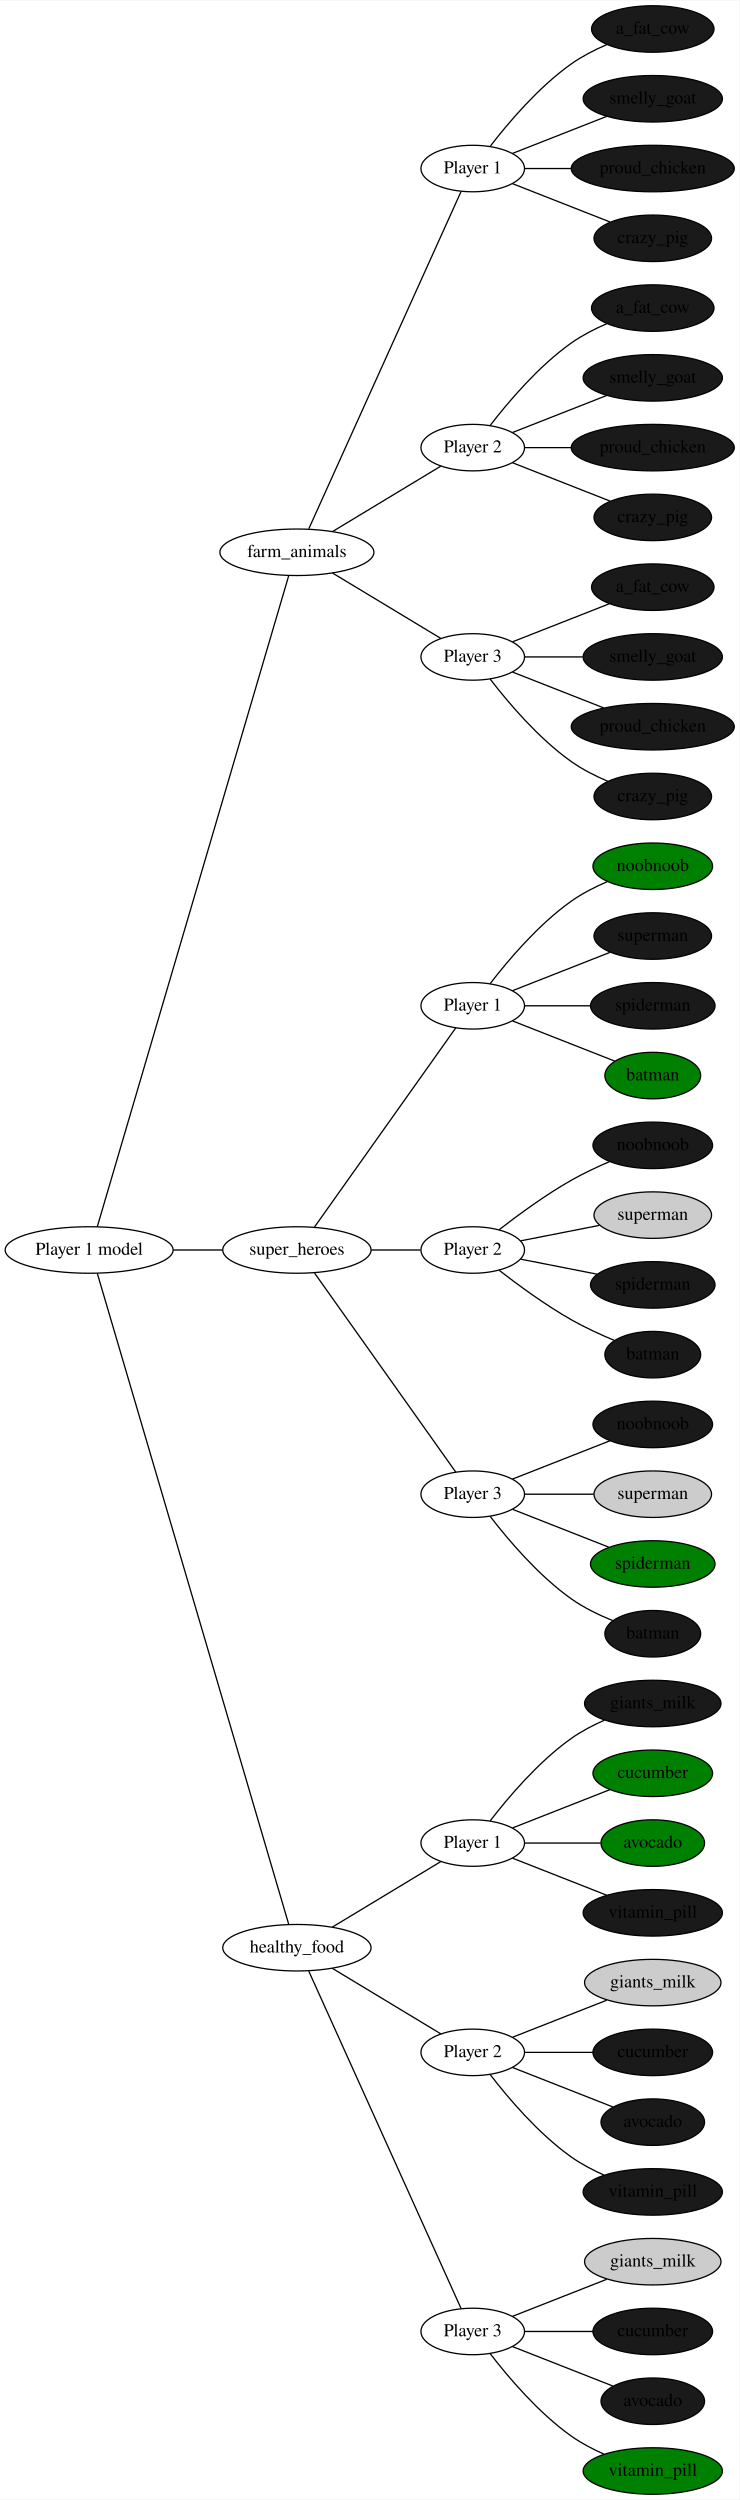
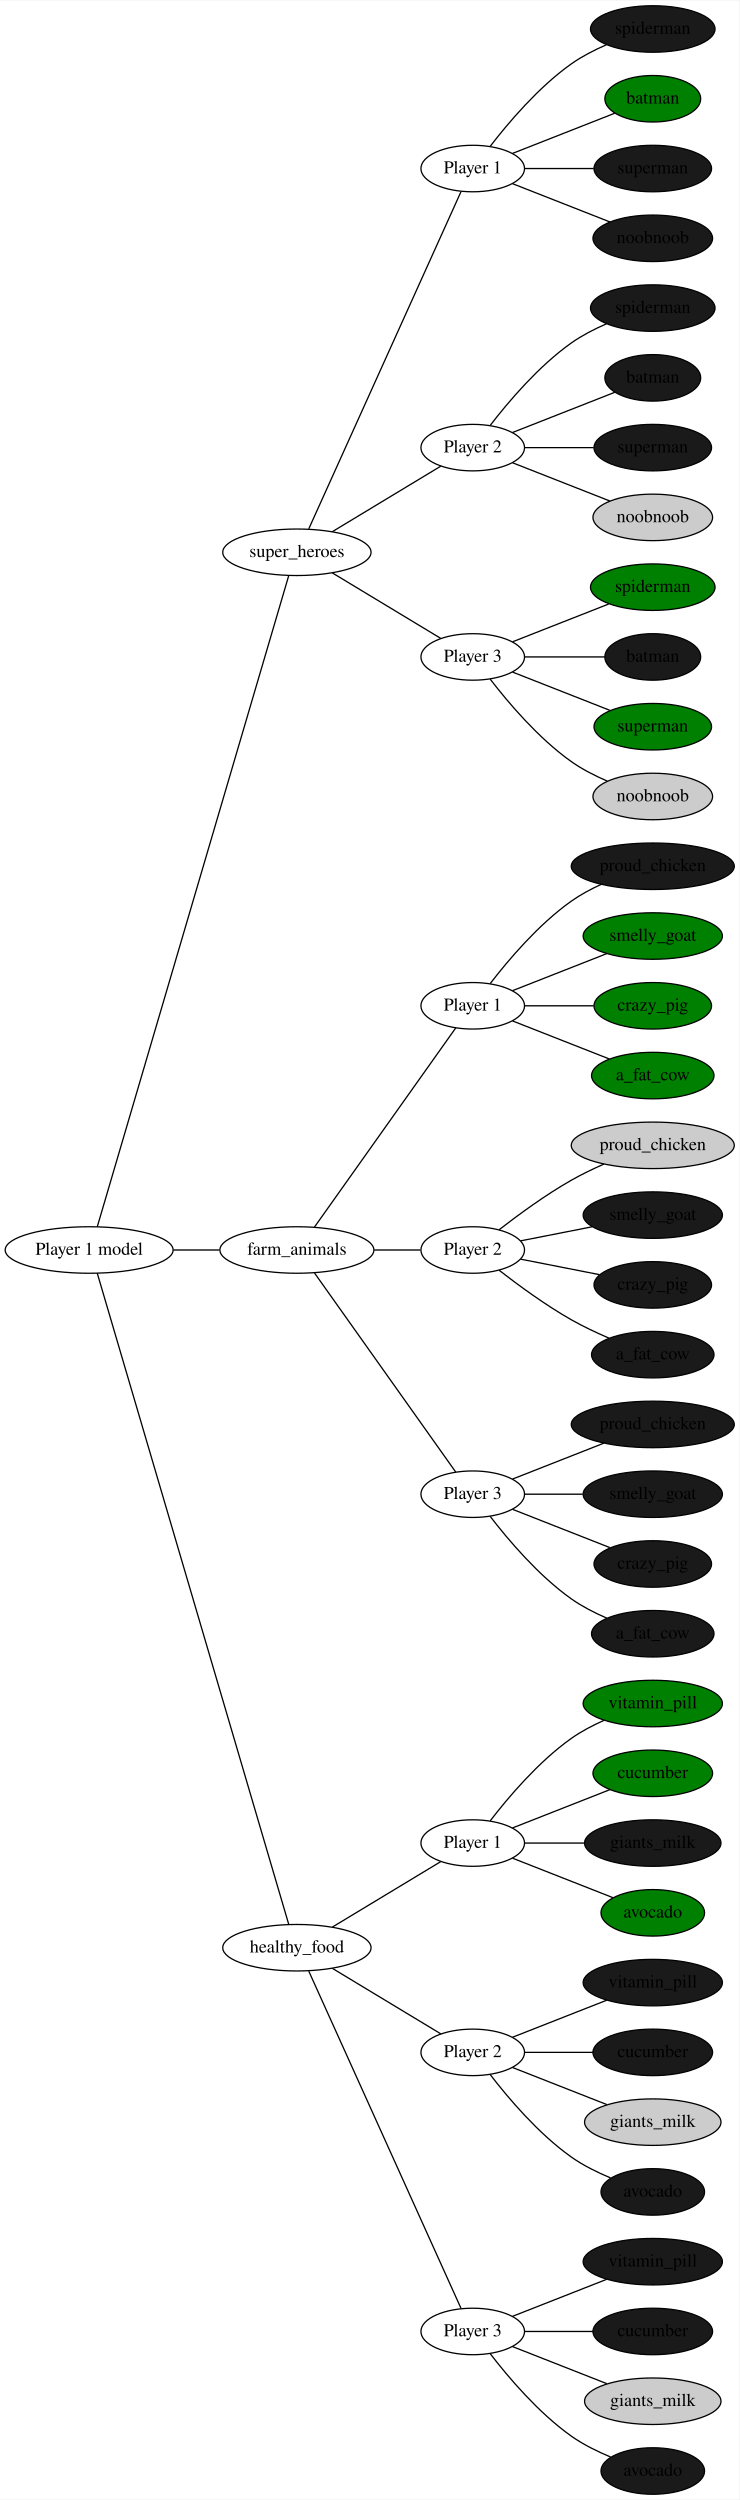
<svg xmlns="http://www.w3.org/2000/svg" width="572pt" height="1934pt" viewBox="0.00 0.00 572.26 1934.00">
  <g id="graph0" class="graph" transform="scale(1 1) rotate(0) translate(4 1930)">
    <polygon fill="white" stroke="none" points="-4,4 -4,-1930 568.26,-1930 568.26,4 -4,4" />
    <g id="node1" class="node">
      <ellipse fill="none" stroke="black" cx="64.994" cy="-963" rx="64.989" ry="18" />
      <text text-anchor="middle" x="64.994" y="-959.3" font-family="Times,serif" font-size="14.00">Player 1 model</text>
    </g>
    <g id="node2" class="node">
-       <ellipse fill="none" stroke="black" cx="225.783" cy="-1503" rx="59.59" ry="18" />
-       <text text-anchor="middle" x="225.783" y="-1499.3" font-family="Times,serif" font-size="14.00">farm_animals</text>
+       <ellipse fill="none" stroke="black" cx="225.783" cy="-1503" rx="57.391" ry="18" />
+       <text text-anchor="middle" x="225.783" y="-1499.3" font-family="Times,serif" font-size="14.00">super_heroes</text>
    </g>
    <g id="edge1" class="edge">
      <path fill="none" stroke="black" d="M71.277,-980.967C95.439,-1063.14 195.277,-1402.66 219.48,-1484.97" />
    </g>
    <g id="node6" class="node">
-       <ellipse fill="none" stroke="black" cx="225.783" cy="-963" rx="57.391" ry="18" />
-       <text text-anchor="middle" x="225.783" y="-959.3" font-family="Times,serif" font-size="14.00">super_heroes</text>
+       <ellipse fill="none" stroke="black" cx="225.783" cy="-963" rx="59.59" ry="18" />
+       <text text-anchor="middle" x="225.783" y="-959.3" font-family="Times,serif" font-size="14.00">farm_animals</text>
    </g>
    <g id="edge5" class="edge">
-       <path fill="none" stroke="black" d="M130.122,-963C142.775,-963 155.965,-963 168.342,-963" />
+       <path fill="none" stroke="black" d="M130.122,-963C141.914,-963 154.173,-963 165.805,-963" />
    </g>
    <g id="node10" class="node">
      <ellipse fill="none" stroke="black" cx="225.783" cy="-423" rx="57.391" ry="18" />
      <text text-anchor="middle" x="225.783" y="-419.3" font-family="Times,serif" font-size="14.00">healthy_food</text>
    </g>
    <g id="edge9" class="edge">
      <path fill="none" stroke="black" d="M71.277,-945.033C95.439,-862.864 195.277,-523.344 219.48,-441.034" />
    </g>
    <g id="node3" class="node">
      <ellipse fill="none" stroke="black" cx="361.874" cy="-1800" rx="40.094" ry="18" />
      <text text-anchor="middle" x="361.874" y="-1796.3" font-family="Times,serif" font-size="14.00">Player 1</text>
    </g>
    <g id="edge2" class="edge">
      <path fill="none" stroke="black" d="M234.969,-1521.13C258.965,-1574.28 328.937,-1729.26 352.795,-1782.11" />
    </g>
    <g id="node4" class="node">
      <ellipse fill="none" stroke="black" cx="361.874" cy="-1584" rx="40.094" ry="18" />
      <text text-anchor="middle" x="361.874" y="-1580.3" font-family="Times,serif" font-size="14.00">Player 2</text>
    </g>
    <g id="edge3" class="edge">
      <path fill="none" stroke="black" d="M253.275,-1519C277.699,-1533.76 313.624,-1555.46 337.133,-1569.66" />
    </g>
    <g id="node5" class="node">
      <ellipse fill="none" stroke="black" cx="361.874" cy="-1422" rx="40.094" ry="18" />
      <text text-anchor="middle" x="361.874" y="-1418.3" font-family="Times,serif" font-size="14.00">Player 3</text>
    </g>
    <g id="edge4" class="edge">
      <path fill="none" stroke="black" d="M253.275,-1487C277.699,-1472.24 313.624,-1450.54 337.133,-1436.34" />
    </g>
    <g id="node14" class="node">
-       <ellipse fill="#1a1a1a" stroke="black" cx="501.215" cy="-1908" rx="47.392" ry="18" />
-       <text text-anchor="middle" x="501.215" y="-1904.3" font-family="Times,serif" font-size="14.00">a_fat_cow</text>
+       <ellipse fill="#1a1a1a" stroke="black" cx="501.215" cy="-1908" rx="48.192" ry="18" />
+       <text text-anchor="middle" x="501.215" y="-1904.3" font-family="Times,serif" font-size="14.00">spiderman</text>
    </g>
    <g id="edge13" class="edge">
-       <path fill="none" stroke="black" d="M375.354,-1817.14C389.088,-1835.02 412.63,-1862.91 438.171,-1881 446.511,-1886.91 456.349,-1891.92 465.702,-1895.96" />
+       <path fill="none" stroke="black" d="M375.354,-1817.14C389.088,-1835.02 412.63,-1862.91 438.171,-1881 446.416,-1886.84 456.123,-1891.8 465.38,-1895.82" />
    </g>
    <g id="node15" class="node">
-       <ellipse fill="#1a1a1a" stroke="black" cx="501.215" cy="-1854" rx="53.891" ry="18" />
-       <text text-anchor="middle" x="501.215" y="-1850.3" font-family="Times,serif" font-size="14.00">smelly_goat</text>
+       <ellipse fill="green" stroke="black" cx="501.215" cy="-1854" rx="37.093" ry="18" />
+       <text text-anchor="middle" x="501.215" y="-1850.3" font-family="Times,serif" font-size="14.00">batman</text>
    </g>
    <g id="edge14" class="edge">
-       <path fill="none" stroke="black" d="M392.675,-1811.72C414.134,-1820.15 443.143,-1831.56 465.625,-1840.4" />
+       <path fill="none" stroke="black" d="M392.675,-1811.72C416.185,-1820.96 448.758,-1833.77 471.88,-1842.86" />
    </g>
    <g id="node16" class="node">
-       <ellipse fill="#1a1a1a" stroke="black" cx="501.215" cy="-1800" rx="63.089" ry="18" />
-       <text text-anchor="middle" x="501.215" y="-1796.3" font-family="Times,serif" font-size="14.00">proud_chicken</text>
+       <ellipse fill="#1a1a1a" stroke="black" cx="501.215" cy="-1800" rx="45.492" ry="18" />
+       <text text-anchor="middle" x="501.215" y="-1796.3" font-family="Times,serif" font-size="14.00">superman</text>
    </g>
    <g id="edge15" class="edge">
-       <path fill="none" stroke="black" d="M402.231,-1800C413.407,-1800 425.859,-1800 438.036,-1800" />
+       <path fill="none" stroke="black" d="M402.231,-1800C418.876,-1800 438.351,-1800 455.534,-1800" />
    </g>
    <g id="node17" class="node">
-       <ellipse fill="#1a1a1a" stroke="black" cx="501.215" cy="-1746" rx="45.492" ry="18" />
-       <text text-anchor="middle" x="501.215" y="-1742.3" font-family="Times,serif" font-size="14.00">crazy_pig</text>
+       <ellipse fill="#1a1a1a" stroke="black" cx="501.215" cy="-1746" rx="46.292" ry="18" />
+       <text text-anchor="middle" x="501.215" y="-1742.3" font-family="Times,serif" font-size="14.00">noobnoob</text>
    </g>
    <g id="edge16" class="edge">
      <path fill="none" stroke="black" d="M392.675,-1788.28C414.923,-1779.54 445.287,-1767.6 468.077,-1758.64" />
    </g>
    <g id="node18" class="node">
-       <ellipse fill="#1a1a1a" stroke="black" cx="501.215" cy="-1692" rx="47.392" ry="18" />
-       <text text-anchor="middle" x="501.215" y="-1688.3" font-family="Times,serif" font-size="14.00">a_fat_cow</text>
+       <ellipse fill="#1a1a1a" stroke="black" cx="501.215" cy="-1692" rx="48.192" ry="18" />
+       <text text-anchor="middle" x="501.215" y="-1688.3" font-family="Times,serif" font-size="14.00">spiderman</text>
    </g>
    <g id="edge17" class="edge">
-       <path fill="none" stroke="black" d="M375.354,-1601.14C389.088,-1619.02 412.63,-1646.91 438.171,-1665 446.511,-1670.91 456.349,-1675.92 465.702,-1679.96" />
+       <path fill="none" stroke="black" d="M375.354,-1601.14C389.088,-1619.02 412.63,-1646.91 438.171,-1665 446.416,-1670.84 456.123,-1675.8 465.38,-1679.82" />
    </g>
    <g id="node19" class="node">
-       <ellipse fill="#1a1a1a" stroke="black" cx="501.215" cy="-1638" rx="53.891" ry="18" />
-       <text text-anchor="middle" x="501.215" y="-1634.3" font-family="Times,serif" font-size="14.00">smelly_goat</text>
+       <ellipse fill="#1a1a1a" stroke="black" cx="501.215" cy="-1638" rx="37.093" ry="18" />
+       <text text-anchor="middle" x="501.215" y="-1634.3" font-family="Times,serif" font-size="14.00">batman</text>
    </g>
    <g id="edge18" class="edge">
-       <path fill="none" stroke="black" d="M392.675,-1595.72C414.134,-1604.15 443.143,-1615.56 465.625,-1624.4" />
+       <path fill="none" stroke="black" d="M392.675,-1595.72C416.185,-1604.96 448.758,-1617.77 471.88,-1626.86" />
    </g>
    <g id="node20" class="node">
-       <ellipse fill="#1a1a1a" stroke="black" cx="501.215" cy="-1584" rx="63.089" ry="18" />
-       <text text-anchor="middle" x="501.215" y="-1580.3" font-family="Times,serif" font-size="14.00">proud_chicken</text>
+       <ellipse fill="#1a1a1a" stroke="black" cx="501.215" cy="-1584" rx="45.492" ry="18" />
+       <text text-anchor="middle" x="501.215" y="-1580.3" font-family="Times,serif" font-size="14.00">superman</text>
    </g>
    <g id="edge19" class="edge">
-       <path fill="none" stroke="black" d="M402.231,-1584C413.407,-1584 425.859,-1584 438.036,-1584" />
+       <path fill="none" stroke="black" d="M402.231,-1584C418.876,-1584 438.351,-1584 455.534,-1584" />
    </g>
    <g id="node21" class="node">
-       <ellipse fill="#1a1a1a" stroke="black" cx="501.215" cy="-1530" rx="45.492" ry="18" />
-       <text text-anchor="middle" x="501.215" y="-1526.3" font-family="Times,serif" font-size="14.00">crazy_pig</text>
+       <ellipse fill="#cccccc" stroke="black" cx="501.215" cy="-1530" rx="46.292" ry="18" />
+       <text text-anchor="middle" x="501.215" y="-1526.3" font-family="Times,serif" font-size="14.00">noobnoob</text>
    </g>
    <g id="edge20" class="edge">
      <path fill="none" stroke="black" d="M392.675,-1572.28C414.923,-1563.54 445.287,-1551.6 468.077,-1542.64" />
    </g>
    <g id="node22" class="node">
-       <ellipse fill="#1a1a1a" stroke="black" cx="501.215" cy="-1476" rx="47.392" ry="18" />
-       <text text-anchor="middle" x="501.215" y="-1472.3" font-family="Times,serif" font-size="14.00">a_fat_cow</text>
+       <ellipse fill="green" stroke="black" cx="501.215" cy="-1476" rx="48.192" ry="18" />
+       <text text-anchor="middle" x="501.215" y="-1472.3" font-family="Times,serif" font-size="14.00">spiderman</text>
    </g>
    <g id="edge21" class="edge">
-       <path fill="none" stroke="black" d="M392.675,-1433.72C414.765,-1442.4 444.856,-1454.23 467.591,-1463.17" />
+       <path fill="none" stroke="black" d="M392.675,-1433.72C414.607,-1442.34 444.427,-1454.07 467.103,-1462.98" />
    </g>
    <g id="node23" class="node">
-       <ellipse fill="#1a1a1a" stroke="black" cx="501.215" cy="-1422" rx="53.891" ry="18" />
-       <text text-anchor="middle" x="501.215" y="-1418.3" font-family="Times,serif" font-size="14.00">smelly_goat</text>
+       <ellipse fill="#1a1a1a" stroke="black" cx="501.215" cy="-1422" rx="37.093" ry="18" />
+       <text text-anchor="middle" x="501.215" y="-1418.3" font-family="Times,serif" font-size="14.00">batman</text>
    </g>
    <g id="edge22" class="edge">
-       <path fill="none" stroke="black" d="M402.231,-1422C416.181,-1422 432.119,-1422 447.03,-1422" />
+       <path fill="none" stroke="black" d="M402.231,-1422C421.73,-1422 445.111,-1422 464.143,-1422" />
    </g>
    <g id="node24" class="node">
-       <ellipse fill="#1a1a1a" stroke="black" cx="501.215" cy="-1368" rx="63.089" ry="18" />
-       <text text-anchor="middle" x="501.215" y="-1364.3" font-family="Times,serif" font-size="14.00">proud_chicken</text>
+       <ellipse fill="green" stroke="black" cx="501.215" cy="-1368" rx="45.492" ry="18" />
+       <text text-anchor="middle" x="501.215" y="-1364.3" font-family="Times,serif" font-size="14.00">superman</text>
    </g>
    <g id="edge23" class="edge">
-       <path fill="none" stroke="black" d="M392.675,-1410.28C413.424,-1402.12 441.232,-1391.19 463.372,-1382.49" />
+       <path fill="none" stroke="black" d="M392.675,-1410.28C414.923,-1401.54 445.287,-1389.6 468.077,-1380.64" />
    </g>
    <g id="node25" class="node">
-       <ellipse fill="#1a1a1a" stroke="black" cx="501.215" cy="-1314" rx="45.492" ry="18" />
-       <text text-anchor="middle" x="501.215" y="-1310.3" font-family="Times,serif" font-size="14.00">crazy_pig</text>
+       <ellipse fill="#cccccc" stroke="black" cx="501.215" cy="-1314" rx="46.292" ry="18" />
+       <text text-anchor="middle" x="501.215" y="-1310.3" font-family="Times,serif" font-size="14.00">noobnoob</text>
    </g>
    <g id="edge24" class="edge">
-       <path fill="none" stroke="black" d="M375.354,-1404.86C389.088,-1386.98 412.63,-1359.09 438.171,-1341 446.703,-1334.96 456.802,-1329.85 466.347,-1325.77" />
+       <path fill="none" stroke="black" d="M375.354,-1404.86C389.088,-1386.98 412.63,-1359.09 438.171,-1341 446.607,-1335.03 456.575,-1329.97 466.025,-1325.9" />
    </g>
    <g id="node7" class="node">
      <ellipse fill="none" stroke="black" cx="361.874" cy="-1152" rx="40.094" ry="18" />
      <text text-anchor="middle" x="361.874" y="-1148.3" font-family="Times,serif" font-size="14.00">Player 1</text>
    </g>
    <g id="edge6" class="edge">
      <path fill="none" stroke="black" d="M239.398,-980.781C265.15,-1017.08 323.469,-1099.28 348.777,-1134.95" />
    </g>
    <g id="node8" class="node">
      <ellipse fill="none" stroke="black" cx="361.874" cy="-963" rx="40.094" ry="18" />
      <text text-anchor="middle" x="361.874" y="-959.3" font-family="Times,serif" font-size="14.00">Player 2</text>
    </g>
    <g id="edge7" class="edge">
-       <path fill="none" stroke="black" d="M283.261,-963C296.145,-963 309.562,-963 321.546,-963" />
+       <path fill="none" stroke="black" d="M285.597,-963C297.701,-963 310.168,-963 321.388,-963" />
    </g>
    <g id="node9" class="node">
      <ellipse fill="none" stroke="black" cx="361.874" cy="-774" rx="40.094" ry="18" />
      <text text-anchor="middle" x="361.874" y="-770.3" font-family="Times,serif" font-size="14.00">Player 3</text>
    </g>
    <g id="edge8" class="edge">
      <path fill="none" stroke="black" d="M239.398,-945.219C265.15,-908.922 323.469,-826.723 348.777,-791.05" />
    </g>
    <g id="node26" class="node">
-       <ellipse fill="green" stroke="black" cx="501.215" cy="-1260" rx="46.292" ry="18" />
-       <text text-anchor="middle" x="501.215" y="-1256.3" font-family="Times,serif" font-size="14.00">noobnoob</text>
+       <ellipse fill="#1a1a1a" stroke="black" cx="501.215" cy="-1260" rx="63.089" ry="18" />
+       <text text-anchor="middle" x="501.215" y="-1256.3" font-family="Times,serif" font-size="14.00">proud_chicken</text>
    </g>
    <g id="edge25" class="edge">
-       <path fill="none" stroke="black" d="M375.354,-1169.14C389.088,-1187.02 412.63,-1214.91 438.171,-1233 446.607,-1238.97 456.575,-1244.03 466.025,-1248.1" />
+       <path fill="none" stroke="black" d="M375.354,-1169.14C389.088,-1187.02 412.63,-1214.91 438.171,-1233 445.169,-1237.96 453.221,-1242.28 461.157,-1245.93" />
    </g>
    <g id="node27" class="node">
-       <ellipse fill="#1a1a1a" stroke="black" cx="501.215" cy="-1206" rx="45.492" ry="18" />
-       <text text-anchor="middle" x="501.215" y="-1202.3" font-family="Times,serif" font-size="14.00">superman</text>
+       <ellipse fill="green" stroke="black" cx="501.215" cy="-1206" rx="53.891" ry="18" />
+       <text text-anchor="middle" x="501.215" y="-1202.3" font-family="Times,serif" font-size="14.00">smelly_goat</text>
    </g>
    <g id="edge26" class="edge">
-       <path fill="none" stroke="black" d="M392.675,-1163.72C414.923,-1172.46 445.287,-1184.4 468.077,-1193.36" />
+       <path fill="none" stroke="black" d="M392.675,-1163.72C414.134,-1172.15 443.143,-1183.56 465.625,-1192.4" />
    </g>
    <g id="node28" class="node">
-       <ellipse fill="#1a1a1a" stroke="black" cx="501.215" cy="-1152" rx="48.192" ry="18" />
-       <text text-anchor="middle" x="501.215" y="-1148.3" font-family="Times,serif" font-size="14.00">spiderman</text>
+       <ellipse fill="green" stroke="black" cx="501.215" cy="-1152" rx="45.492" ry="18" />
+       <text text-anchor="middle" x="501.215" y="-1148.3" font-family="Times,serif" font-size="14.00">crazy_pig</text>
    </g>
    <g id="edge27" class="edge">
-       <path fill="none" stroke="black" d="M402.231,-1152C418.084,-1152 436.503,-1152 453.064,-1152" />
+       <path fill="none" stroke="black" d="M402.231,-1152C418.876,-1152 438.351,-1152 455.534,-1152" />
    </g>
    <g id="node29" class="node">
-       <ellipse fill="green" stroke="black" cx="501.215" cy="-1098" rx="37.093" ry="18" />
-       <text text-anchor="middle" x="501.215" y="-1094.3" font-family="Times,serif" font-size="14.00">batman</text>
+       <ellipse fill="green" stroke="black" cx="501.215" cy="-1098" rx="47.392" ry="18" />
+       <text text-anchor="middle" x="501.215" y="-1094.3" font-family="Times,serif" font-size="14.00">a_fat_cow</text>
    </g>
    <g id="edge28" class="edge">
-       <path fill="none" stroke="black" d="M392.675,-1140.28C416.185,-1131.04 448.758,-1118.23 471.88,-1109.14" />
+       <path fill="none" stroke="black" d="M392.675,-1140.28C414.765,-1131.6 444.856,-1119.77 467.591,-1110.83" />
    </g>
    <g id="node30" class="node">
-       <ellipse fill="#1a1a1a" stroke="black" cx="501.215" cy="-1044" rx="46.292" ry="18" />
-       <text text-anchor="middle" x="501.215" y="-1040.3" font-family="Times,serif" font-size="14.00">noobnoob</text>
+       <ellipse fill="#cccccc" stroke="black" cx="501.215" cy="-1044" rx="63.089" ry="18" />
+       <text text-anchor="middle" x="501.215" y="-1040.3" font-family="Times,serif" font-size="14.00">proud_chicken</text>
    </g>
    <g id="edge29" class="edge">
-       <path fill="none" stroke="black" d="M382.242,-978.638C397.015,-990.125 418.166,-1005.64 438.171,-1017 447.467,-1022.28 457.994,-1027.21 467.703,-1031.39" />
+       <path fill="none" stroke="black" d="M382.242,-978.638C397.015,-990.125 418.166,-1005.64 438.171,-1017 446.139,-1021.52 455.012,-1025.8 463.498,-1029.55" />
    </g>
    <g id="node31" class="node">
-       <ellipse fill="#cccccc" stroke="black" cx="501.215" cy="-990" rx="45.492" ry="18" />
-       <text text-anchor="middle" x="501.215" y="-986.3" font-family="Times,serif" font-size="14.00">superman</text>
+       <ellipse fill="#1a1a1a" stroke="black" cx="501.215" cy="-990" rx="53.891" ry="18" />
+       <text text-anchor="middle" x="501.215" y="-986.3" font-family="Times,serif" font-size="14.00">smelly_goat</text>
    </g>
    <g id="edge30" class="edge">
-       <path fill="none" stroke="black" d="M398.959,-970.094C417.715,-973.781 440.694,-978.299 460.017,-982.097" />
+       <path fill="none" stroke="black" d="M398.959,-970.094C415.887,-973.422 436.255,-977.426 454.271,-980.968" />
    </g>
    <g id="node32" class="node">
-       <ellipse fill="#1a1a1a" stroke="black" cx="501.215" cy="-936" rx="48.192" ry="18" />
-       <text text-anchor="middle" x="501.215" y="-932.3" font-family="Times,serif" font-size="14.00">spiderman</text>
+       <ellipse fill="#1a1a1a" stroke="black" cx="501.215" cy="-936" rx="45.492" ry="18" />
+       <text text-anchor="middle" x="501.215" y="-932.3" font-family="Times,serif" font-size="14.00">crazy_pig</text>
    </g>
    <g id="edge31" class="edge">
-       <path fill="none" stroke="black" d="M398.959,-955.906C417.079,-952.344 439.141,-948.007 458.04,-944.291" />
+       <path fill="none" stroke="black" d="M398.959,-955.906C417.715,-952.219 440.694,-947.701 460.017,-943.903" />
    </g>
    <g id="node33" class="node">
-       <ellipse fill="#1a1a1a" stroke="black" cx="501.215" cy="-882" rx="37.093" ry="18" />
-       <text text-anchor="middle" x="501.215" y="-878.3" font-family="Times,serif" font-size="14.00">batman</text>
+       <ellipse fill="#1a1a1a" stroke="black" cx="501.215" cy="-882" rx="47.392" ry="18" />
+       <text text-anchor="middle" x="501.215" y="-878.3" font-family="Times,serif" font-size="14.00">a_fat_cow</text>
    </g>
    <g id="edge32" class="edge">
-       <path fill="none" stroke="black" d="M382.242,-947.362C397.015,-935.875 418.166,-920.356 438.171,-909 448.693,-903.027 460.792,-897.489 471.496,-893.004" />
+       <path fill="none" stroke="black" d="M382.242,-947.362C397.015,-935.875 418.166,-920.356 438.171,-909 447.365,-903.781 457.763,-898.894 467.382,-894.751" />
    </g>
    <g id="node34" class="node">
-       <ellipse fill="#1a1a1a" stroke="black" cx="501.215" cy="-828" rx="46.292" ry="18" />
-       <text text-anchor="middle" x="501.215" y="-824.3" font-family="Times,serif" font-size="14.00">noobnoob</text>
+       <ellipse fill="#1a1a1a" stroke="black" cx="501.215" cy="-828" rx="63.089" ry="18" />
+       <text text-anchor="middle" x="501.215" y="-824.3" font-family="Times,serif" font-size="14.00">proud_chicken</text>
    </g>
    <g id="edge33" class="edge">
-       <path fill="none" stroke="black" d="M392.675,-785.717C414.923,-794.465 445.287,-806.403 468.077,-815.364" />
+       <path fill="none" stroke="black" d="M392.675,-785.717C413.424,-793.875 441.232,-804.809 463.372,-813.514" />
    </g>
    <g id="node35" class="node">
-       <ellipse fill="#cccccc" stroke="black" cx="501.215" cy="-774" rx="45.492" ry="18" />
-       <text text-anchor="middle" x="501.215" y="-770.3" font-family="Times,serif" font-size="14.00">superman</text>
+       <ellipse fill="#1a1a1a" stroke="black" cx="501.215" cy="-774" rx="53.891" ry="18" />
+       <text text-anchor="middle" x="501.215" y="-770.3" font-family="Times,serif" font-size="14.00">smelly_goat</text>
    </g>
    <g id="edge34" class="edge">
-       <path fill="none" stroke="black" d="M402.231,-774C418.876,-774 438.351,-774 455.534,-774" />
+       <path fill="none" stroke="black" d="M402.231,-774C416.181,-774 432.119,-774 447.03,-774" />
    </g>
    <g id="node36" class="node">
-       <ellipse fill="green" stroke="black" cx="501.215" cy="-720" rx="48.192" ry="18" />
-       <text text-anchor="middle" x="501.215" y="-716.3" font-family="Times,serif" font-size="14.00">spiderman</text>
+       <ellipse fill="#1a1a1a" stroke="black" cx="501.215" cy="-720" rx="45.492" ry="18" />
+       <text text-anchor="middle" x="501.215" y="-716.3" font-family="Times,serif" font-size="14.00">crazy_pig</text>
    </g>
    <g id="edge35" class="edge">
-       <path fill="none" stroke="black" d="M392.675,-762.283C414.607,-753.659 444.427,-741.935 467.103,-733.019" />
+       <path fill="none" stroke="black" d="M392.675,-762.283C414.923,-753.535 445.287,-741.597 468.077,-732.636" />
    </g>
    <g id="node37" class="node">
-       <ellipse fill="#1a1a1a" stroke="black" cx="501.215" cy="-666" rx="37.093" ry="18" />
-       <text text-anchor="middle" x="501.215" y="-662.3" font-family="Times,serif" font-size="14.00">batman</text>
+       <ellipse fill="#1a1a1a" stroke="black" cx="501.215" cy="-666" rx="47.392" ry="18" />
+       <text text-anchor="middle" x="501.215" y="-662.3" font-family="Times,serif" font-size="14.00">a_fat_cow</text>
    </g>
    <g id="edge36" class="edge">
-       <path fill="none" stroke="black" d="M375.354,-756.858C389.088,-738.979 412.63,-711.086 438.171,-693 447.854,-686.143 459.554,-680.494 470.172,-676.167" />
+       <path fill="none" stroke="black" d="M375.354,-756.858C389.088,-738.979 412.63,-711.086 438.171,-693 446.511,-687.094 456.349,-682.083 465.702,-678.042" />
    </g>
    <g id="node11" class="node">
      <ellipse fill="none" stroke="black" cx="361.874" cy="-504" rx="40.094" ry="18" />
      <text text-anchor="middle" x="361.874" y="-500.3" font-family="Times,serif" font-size="14.00">Player 1</text>
    </g>
    <g id="edge10" class="edge">
      <path fill="none" stroke="black" d="M253.275,-439.003C277.699,-453.757 313.624,-475.458 337.133,-489.659" />
    </g>
    <g id="node12" class="node">
      <ellipse fill="none" stroke="black" cx="361.874" cy="-342" rx="40.094" ry="18" />
      <text text-anchor="middle" x="361.874" y="-338.3" font-family="Times,serif" font-size="14.00">Player 2</text>
    </g>
    <g id="edge11" class="edge">
      <path fill="none" stroke="black" d="M253.275,-406.997C277.699,-392.243 313.624,-370.542 337.133,-356.341" />
    </g>
    <g id="node13" class="node">
      <ellipse fill="none" stroke="black" cx="361.874" cy="-126" rx="40.094" ry="18" />
      <text text-anchor="middle" x="361.874" y="-122.3" font-family="Times,serif" font-size="14.00">Player 3</text>
    </g>
    <g id="edge12" class="edge">
      <path fill="none" stroke="black" d="M234.969,-404.868C258.965,-351.72 328.937,-196.738 352.795,-143.894" />
    </g>
    <g id="node38" class="node">
-       <ellipse fill="#1a1a1a" stroke="black" cx="501.215" cy="-612" rx="52.791" ry="18" />
-       <text text-anchor="middle" x="501.215" y="-608.3" font-family="Times,serif" font-size="14.00">giants_milk</text>
+       <ellipse fill="green" stroke="black" cx="501.215" cy="-612" rx="53.891" ry="18" />
+       <text text-anchor="middle" x="501.215" y="-608.3" font-family="Times,serif" font-size="14.00">vitamin_pill</text>
    </g>
    <g id="edge37" class="edge">
-       <path fill="none" stroke="black" d="M375.354,-521.142C389.088,-539.021 412.63,-566.914 438.171,-585 445.936,-590.499 454.999,-595.221 463.761,-599.108" />
+       <path fill="none" stroke="black" d="M375.354,-521.142C389.088,-539.021 412.63,-566.914 438.171,-585 445.84,-590.431 454.775,-595.105 463.436,-598.963" />
    </g>
    <g id="node39" class="node">
      <ellipse fill="green" stroke="black" cx="501.215" cy="-558" rx="46.292" ry="18" />
      <text text-anchor="middle" x="501.215" y="-554.3" font-family="Times,serif" font-size="14.00">cucumber</text>
    </g>
    <g id="edge38" class="edge">
      <path fill="none" stroke="black" d="M392.675,-515.717C414.923,-524.465 445.287,-536.403 468.077,-545.364" />
    </g>
    <g id="node40" class="node">
-       <ellipse fill="green" stroke="black" cx="501.215" cy="-504" rx="40.094" ry="18" />
-       <text text-anchor="middle" x="501.215" y="-500.3" font-family="Times,serif" font-size="14.00">avocado</text>
+       <ellipse fill="#1a1a1a" stroke="black" cx="501.215" cy="-504" rx="52.791" ry="18" />
+       <text text-anchor="middle" x="501.215" y="-500.3" font-family="Times,serif" font-size="14.00">giants_milk</text>
    </g>
    <g id="edge39" class="edge">
-       <path fill="none" stroke="black" d="M402.231,-504C420.62,-504 442.463,-504 460.853,-504" />
+       <path fill="none" stroke="black" d="M402.231,-504C416.657,-504 433.208,-504 448.551,-504" />
    </g>
    <g id="node41" class="node">
-       <ellipse fill="#1a1a1a" stroke="black" cx="501.215" cy="-450" rx="53.891" ry="18" />
-       <text text-anchor="middle" x="501.215" y="-446.3" font-family="Times,serif" font-size="14.00">vitamin_pill</text>
+       <ellipse fill="green" stroke="black" cx="501.215" cy="-450" rx="40.094" ry="18" />
+       <text text-anchor="middle" x="501.215" y="-446.3" font-family="Times,serif" font-size="14.00">avocado</text>
    </g>
    <g id="edge40" class="edge">
-       <path fill="none" stroke="black" d="M392.675,-492.283C414.134,-483.846 443.143,-472.44 465.625,-463.6" />
+       <path fill="none" stroke="black" d="M392.675,-492.283C415.712,-483.225 447.45,-470.746 470.472,-461.694" />
    </g>
    <g id="node42" class="node">
-       <ellipse fill="#cccccc" stroke="black" cx="501.215" cy="-396" rx="52.791" ry="18" />
-       <text text-anchor="middle" x="501.215" y="-392.3" font-family="Times,serif" font-size="14.00">giants_milk</text>
+       <ellipse fill="#1a1a1a" stroke="black" cx="501.215" cy="-396" rx="53.891" ry="18" />
+       <text text-anchor="middle" x="501.215" y="-392.3" font-family="Times,serif" font-size="14.00">vitamin_pill</text>
    </g>
    <g id="edge41" class="edge">
      <path fill="none" stroke="black" d="M392.675,-353.717C414.134,-362.154 443.143,-373.56 465.625,-382.4" />
    </g>
    <g id="node43" class="node">
      <ellipse fill="#1a1a1a" stroke="black" cx="501.215" cy="-342" rx="46.292" ry="18" />
      <text text-anchor="middle" x="501.215" y="-338.3" font-family="Times,serif" font-size="14.00">cucumber</text>
    </g>
    <g id="edge42" class="edge">
      <path fill="none" stroke="black" d="M402.231,-342C418.718,-342 437.98,-342 455.042,-342" />
    </g>
    <g id="node44" class="node">
-       <ellipse fill="#1a1a1a" stroke="black" cx="501.215" cy="-288" rx="40.094" ry="18" />
-       <text text-anchor="middle" x="501.215" y="-284.3" font-family="Times,serif" font-size="14.00">avocado</text>
+       <ellipse fill="#cccccc" stroke="black" cx="501.215" cy="-288" rx="52.791" ry="18" />
+       <text text-anchor="middle" x="501.215" y="-284.3" font-family="Times,serif" font-size="14.00">giants_milk</text>
    </g>
    <g id="edge43" class="edge">
-       <path fill="none" stroke="black" d="M392.675,-330.283C415.712,-321.225 447.45,-308.746 470.472,-299.694" />
+       <path fill="none" stroke="black" d="M392.675,-330.283C414.134,-321.846 443.143,-310.44 465.625,-301.6" />
    </g>
    <g id="node45" class="node">
-       <ellipse fill="#1a1a1a" stroke="black" cx="501.215" cy="-234" rx="53.891" ry="18" />
-       <text text-anchor="middle" x="501.215" y="-230.3" font-family="Times,serif" font-size="14.00">vitamin_pill</text>
+       <ellipse fill="#1a1a1a" stroke="black" cx="501.215" cy="-234" rx="40.094" ry="18" />
+       <text text-anchor="middle" x="501.215" y="-230.3" font-family="Times,serif" font-size="14.00">avocado</text>
    </g>
    <g id="edge44" class="edge">
-       <path fill="none" stroke="black" d="M375.354,-324.858C389.088,-306.979 412.63,-279.086 438.171,-261 445.84,-255.569 454.775,-250.895 463.436,-247.037" />
+       <path fill="none" stroke="black" d="M375.354,-324.858C389.088,-306.979 412.63,-279.086 438.171,-261 447.374,-254.483 458.4,-249.056 468.587,-244.82" />
    </g>
    <g id="node46" class="node">
-       <ellipse fill="#cccccc" stroke="black" cx="501.215" cy="-180" rx="52.791" ry="18" />
-       <text text-anchor="middle" x="501.215" y="-176.3" font-family="Times,serif" font-size="14.00">giants_milk</text>
+       <ellipse fill="#1a1a1a" stroke="black" cx="501.215" cy="-180" rx="53.891" ry="18" />
+       <text text-anchor="middle" x="501.215" y="-176.3" font-family="Times,serif" font-size="14.00">vitamin_pill</text>
    </g>
    <g id="edge45" class="edge">
      <path fill="none" stroke="black" d="M392.675,-137.717C414.134,-146.154 443.143,-157.56 465.625,-166.4" />
    </g>
    <g id="node47" class="node">
      <ellipse fill="#1a1a1a" stroke="black" cx="501.215" cy="-126" rx="46.292" ry="18" />
      <text text-anchor="middle" x="501.215" y="-122.3" font-family="Times,serif" font-size="14.00">cucumber</text>
    </g>
    <g id="edge46" class="edge">
      <path fill="none" stroke="black" d="M402.231,-126C418.718,-126 437.98,-126 455.042,-126" />
    </g>
    <g id="node48" class="node">
-       <ellipse fill="#1a1a1a" stroke="black" cx="501.215" cy="-72" rx="40.094" ry="18" />
-       <text text-anchor="middle" x="501.215" y="-68.3" font-family="Times,serif" font-size="14.00">avocado</text>
+       <ellipse fill="#cccccc" stroke="black" cx="501.215" cy="-72" rx="52.791" ry="18" />
+       <text text-anchor="middle" x="501.215" y="-68.3" font-family="Times,serif" font-size="14.00">giants_milk</text>
    </g>
    <g id="edge47" class="edge">
-       <path fill="none" stroke="black" d="M392.675,-114.283C415.712,-105.225 447.45,-92.746 470.472,-83.694" />
+       <path fill="none" stroke="black" d="M392.675,-114.283C414.134,-105.846 443.143,-94.44 465.625,-85.6" />
    </g>
    <g id="node49" class="node">
-       <ellipse fill="green" stroke="black" cx="501.215" cy="-18" rx="53.891" ry="18" />
-       <text text-anchor="middle" x="501.215" y="-14.3" font-family="Times,serif" font-size="14.00">vitamin_pill</text>
+       <ellipse fill="#1a1a1a" stroke="black" cx="501.215" cy="-18" rx="40.094" ry="18" />
+       <text text-anchor="middle" x="501.215" y="-14.3" font-family="Times,serif" font-size="14.00">avocado</text>
    </g>
    <g id="edge48" class="edge">
-       <path fill="none" stroke="black" d="M375.354,-108.858C389.088,-90.979 412.63,-63.086 438.171,-45 445.84,-39.569 454.775,-34.895 463.436,-31.037" />
+       <path fill="none" stroke="black" d="M375.354,-108.858C389.088,-90.979 412.63,-63.086 438.171,-45 447.374,-38.483 458.4,-33.056 468.587,-28.82" />
    </g>
  </g>
</svg>
